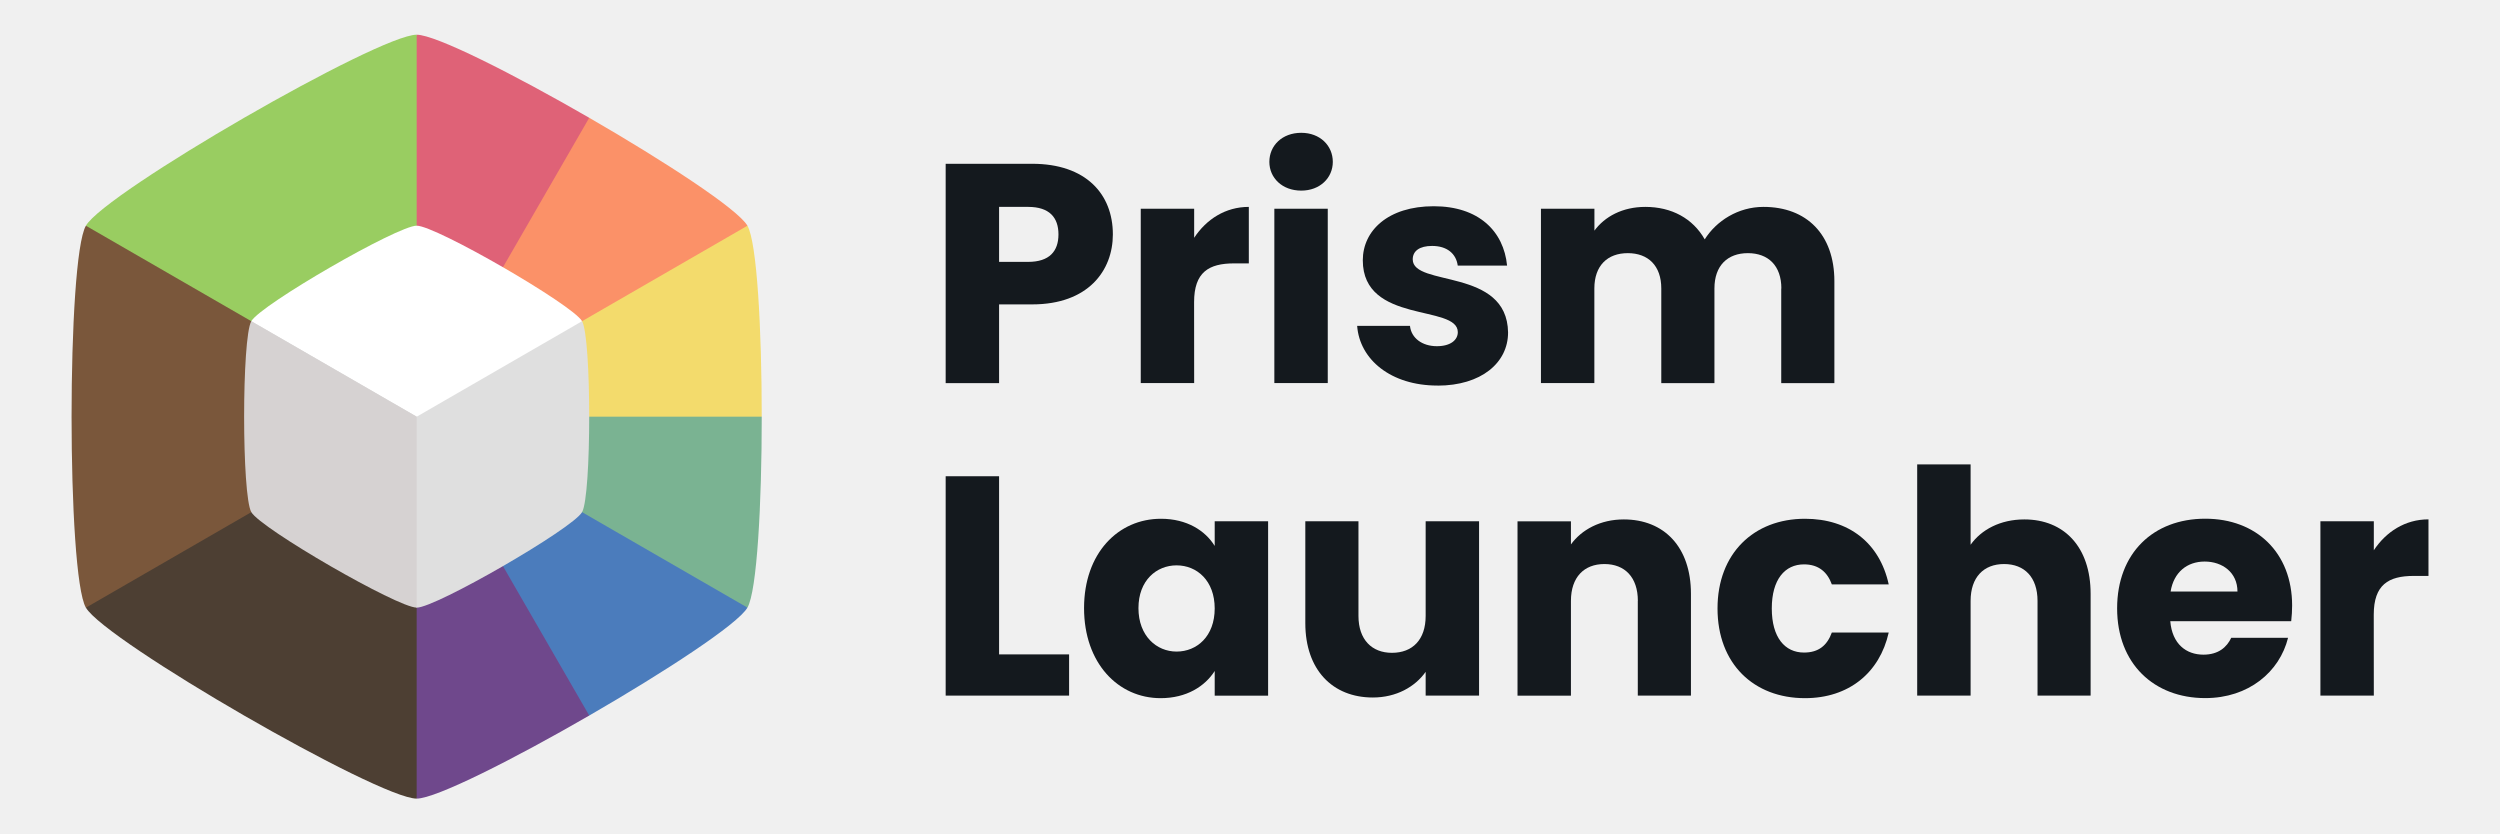
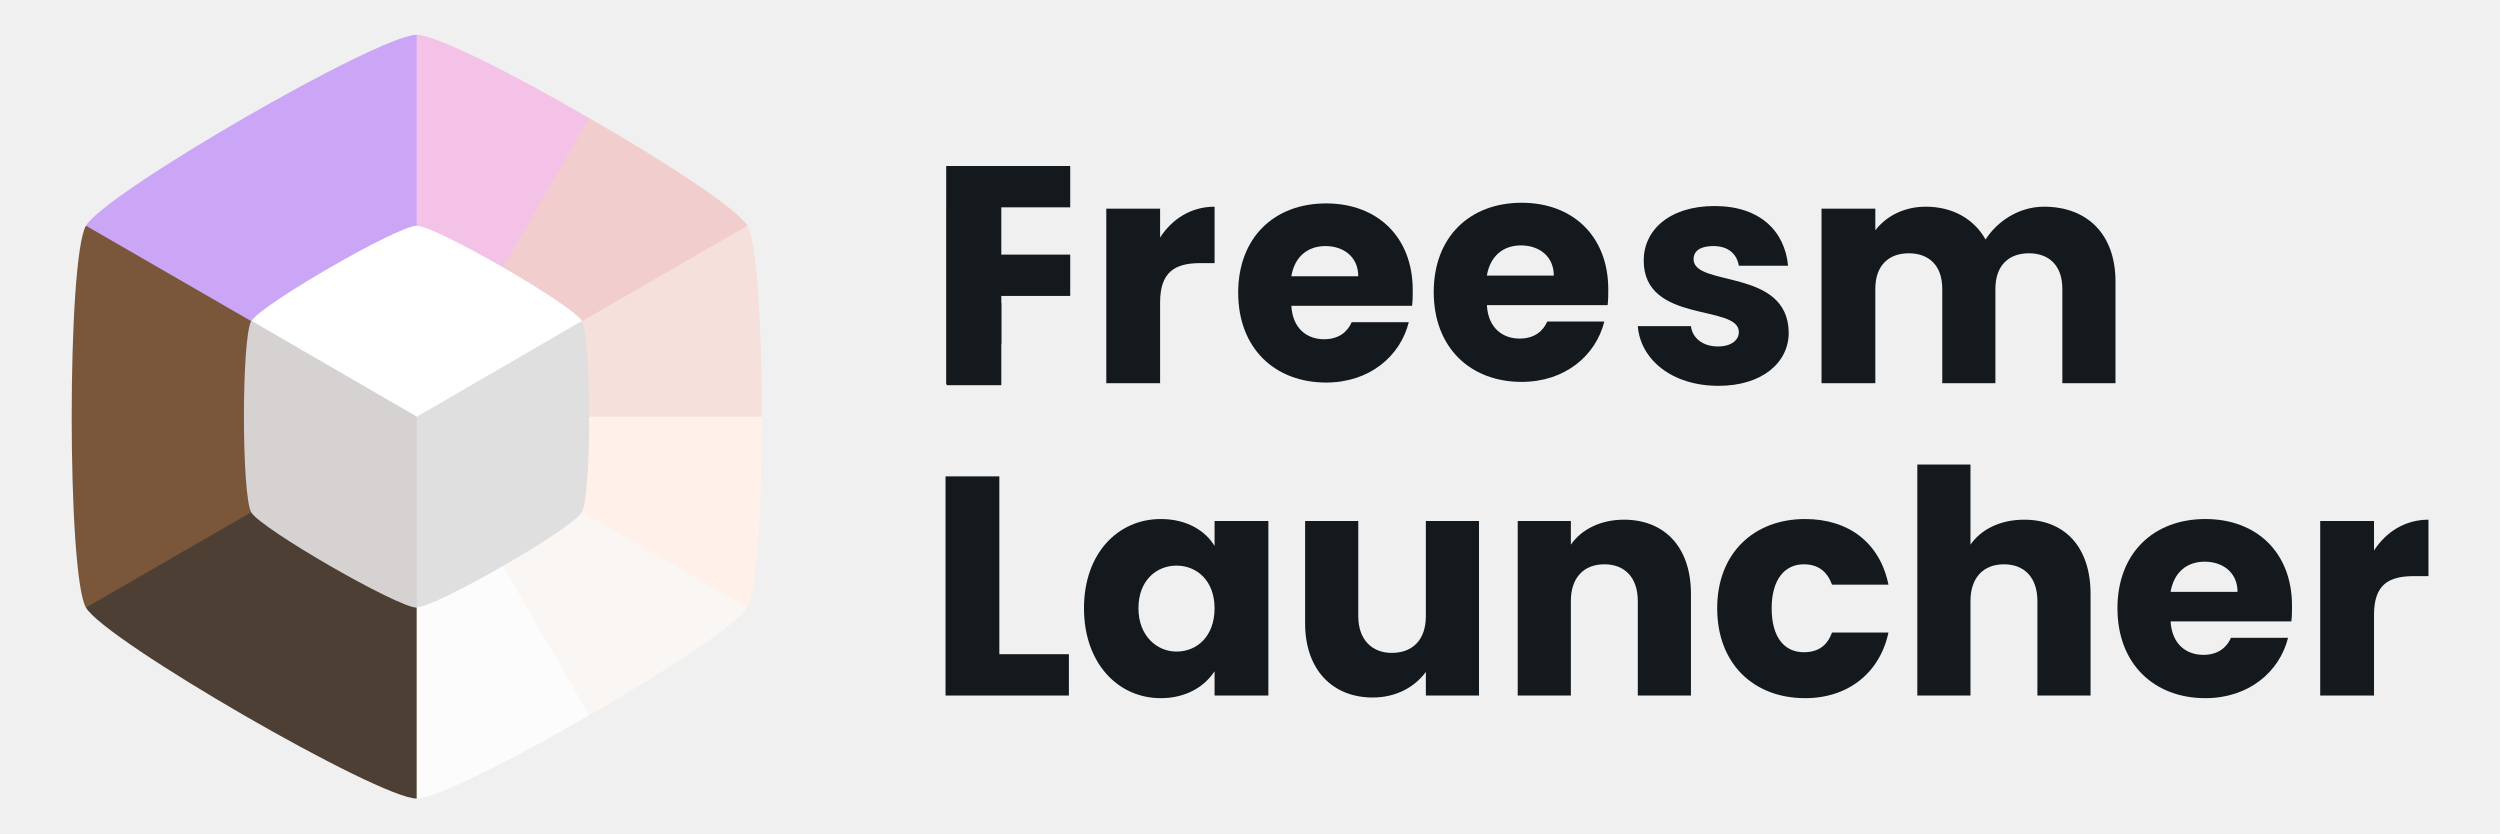
- <svg xmlns="http://www.w3.org/2000/svg" width="144" height="48" viewBox="0 0 38.1 12.7" version="1.1" id="svg3606">
-   <defs id="defs3603" />
-   <g id="layer1">
-     <g id="g531" transform="matrix(0.1353646,0,0,0.1353646,15.30158,0.5291666)" />
-     <g id="g397">
-       <path style="fill:#99cd61;fill-opacity:1;stroke-width:0.265" d="M 6.35,6.35 Z" id="path7899" />
-       <path id="path3228" style="fill:#df6277;fill-opacity:1;stroke-width:0.265" d="M 6.35,0.529 3.829,4.895 6.35,6.35 8.87,4.895 8.98,1.795 C 7.829,1.131 6.641,0.529 6.35,0.529 Z" />
-       <path id="path2659" style="fill:#fb9168;fill-opacity:1;stroke-width:0.265" d="M 8.98,1.795 6.35,6.35 8.87,7.805 11.391,3.44 C 11.246,3.188 10.131,2.46 8.98,1.795 Z" />
-       <path id="path2708" style="fill:#f3db6c;fill-opacity:1;stroke-width:0.265" d="M 11.391,3.44 6.35,6.35 8.87,7.805 11.609,6.35 c 0,-1.329 -0.073,-2.658 -0.218,-2.91 z" />
-       <path id="path1737" style="fill:#7ab392;fill-opacity:1;stroke-width:0.265" d="m 6.35,6.35 v 2.91 h 5.041 C 11.537,9.008 11.609,7.679 11.609,6.35 Z" />
-       <path id="path2937" style="fill:#4b7cbc;fill-opacity:1;stroke-width:0.265" d="M 6.35,6.35 V 9.26 L 8.98,10.905 C 10.131,10.24 11.246,9.512 11.391,9.26 Z" />
-       <path id="path3117" style="fill:#6f488c;fill-opacity:1;stroke-width:0.265" d="M 6.35,6.35 3.829,7.805 6.35,12.171 c 0.291,0 1.479,-0.601 2.63,-1.266 z" />
-       <path id="path2010" style="fill:#4d3f33;fill-opacity:1;stroke-width:0.265" d="M 3.829,4.895 1.309,9.26 C 1.6,9.765 5.768,12.171 6.35,12.171 V 6.35 Z" />
-       <path id="path1744" style="fill:#7a573b;fill-opacity:1;stroke-width:0.265" d="m 1.309,3.44 c -0.291,0.504 -0.291,5.317 0,5.821 L 6.35,6.35 V 3.44 Z" />
-       <path id="path1739" style="fill:#99cd61;fill-opacity:1;stroke-width:0.265" d="M 6.35,0.529 C 5.768,0.529 1.6,2.935 1.309,3.44 L 6.35,6.35 Z" />
-       <g id="g379">
-         <g id="g1657" transform="matrix(0.8799999,0,0,0.8799999,-10.90649,-1.242093)">
-           <g id="g7651" transform="translate(13.25996,2.277589)">
-             <path id="path6659" style="fill:#ffffff;stroke-width:0.265" d="m 6.35,2.939 c -0.341,0 -2.783,1.41 -2.953,1.705 L 6.35,9.76 9.304,4.645 C 9.133,4.349 6.691,2.939 6.35,2.939 Z" transform="matrix(0.9697482,0,0,0.9697482,0.1920988,0.1920979)" />
+ <svg xmlns="http://www.w3.org/2000/svg" width="38.1" height="12.7" version="1.1">
+   <g class="layer">
+     <g id="layer1">
+       <g id="g531" transform="matrix(0.1353646,0,0,0.1353646,15.30158,0.5291666)" />
+       <g id="g397">
+         <path d="m6.35,6.35z" fill="#99cd61" id="path7899" stroke-width="0.26" />
+         <path d="m6.35,0.53l-2.52,4.36l2.52,1.46l2.52,-1.46l0.11,-3.09c-1.15,-0.67 -2.34,-1.27 -2.63,-1.27z" fill="#f5c2e7" id="path3228" stroke-width="0.26" transform="matrix(1, 0, 0, 1, 0, 0)" />
+         <path d="m8.98,1.8l-2.63,4.55l2.52,1.46l2.52,-4.37c-0.14,-0.25 -1.26,-0.98 -2.41,-1.64z" fill="#f2cdcd" id="path2659" stroke-width="0.26" transform="matrix(1, 0, 0, 1, 0, 0)" />
+         <path d="m11.39,3.44l-5.04,2.91l2.52,1.46l2.74,-1.46c0,-1.33 -0.07,-2.66 -0.22,-2.91z" fill="#f5e0dc" id="path2708" stroke-width="0.26" transform="matrix(1, 0, 0, 1, 0, 0)" />
+         <path d="m6.35,6.35l0,2.91l5.04,0c0.15,-0.25 0.22,-1.58 0.22,-2.91l-5.26,0z" fill="#fff1e9" id="path1737" stroke-width="0.26" transform="matrix(1, 0, 0, 1, 0, 0)" />
+         <path d="m6.35,6.35l0,2.91l2.63,1.64c1.15,-0.66 2.27,-1.39 2.41,-1.64l-5.04,-2.91z" fill="#f9f6f3" id="path2937" stroke-width="0.26" transform="matrix(1, 0, 0, 1, 0, 0)" />
+         <path d="m6.35,6.35l-2.52,1.46l2.52,4.36c0.29,0 1.48,-0.6 2.63,-1.27l-2.63,-4.55z" fill="#fcfcfc" id="path3117" stroke-width="0.26" />
+         <path d="m3.83,4.89l-2.52,4.37c0.29,0.5 4.46,2.91 5.04,2.91l0,-5.82l-2.52,-1.46z" fill="#4d3f33" id="path2010" stroke-width="0.26" />
+         <path d="m1.31,3.44c-0.29,0.5 -0.29,5.32 0,5.82l5.04,-2.91l0,-2.91l-5.04,0z" fill="#7a573b" id="path1744" stroke-width="0.26" />
+         <path d="m6.35,0.53c-0.58,0 -4.75,2.41 -5.04,2.91l5.04,2.91l0,-5.82z" fill="#cba6f7" id="path1739" stroke-width="0.26" transform="matrix(1, 0, 0, 1, 0, 0)" />
+         <g id="g379">
+           <g id="g1657" transform="matrix(0.8799999,0,0,0.8799999,-10.90649,-1.242093)">
+             <g id="g7651" transform="translate(13.25996,2.277589)">
+               <path d="m6.35,2.94c-0.34,0 -2.78,1.41 -2.95,1.7l2.95,5.12l2.95,-5.12c-0.17,-0.29 -2.61,-1.7 -2.95,-1.7z" fill="#ffffff" id="path6659" stroke-width="0.26" transform="matrix(0.9697482,0,0,0.9697482,0.1920988,0.1920979)" />
+             </g>
+             <path d="m16.75,6.97l2.86,4.96c0.33,0 2.7,-1.36 2.86,-1.65c0.17,-0.29 0.17,-3.02 0,-3.31l-2.86,1.66l-2.86,-1.66z" fill="#dfdfdf" id="path461" stroke-width="0.26" />
          </g>
-           <path id="path461" style="fill:#dfdfdf;fill-opacity:1;stroke-width:0.265" d="m 16.746,6.974 2.864,4.961 c 0.331,0 2.699,-1.367 2.864,-1.654 0.165,-0.286 0.165,-3.021 0,-3.307 l -2.864,1.654 z" />
+           <path d="m3.83,4.89c-0.15,0.26 -0.15,2.66 0,2.92c0.15,0.25 2.23,1.45 2.52,1.45l0,-2.91l-2.52,-1.46z" fill="#d6d2d2" id="path5065" stroke-width="0.26" />
        </g>
-         <path id="path5065" style="fill:#d6d2d2;fill-opacity:1;stroke-width:0.265" d="m 3.83,4.895 c -0.146,0.252 -0.146,2.658 0,2.91 0.146,0.252 2.229,1.455 2.52,1.455 V 6.35 Z" />
      </g>
-     </g>
-     <g aria-label="Prism Launcher" id="text637" style="font-weight:bold;font-size:4.763px;line-height:1;font-family:poppins;-inkscape-font-specification:'poppins Bold';stroke-width:0.265">
-       <path d="M 15.669,3.991 H 15.226 V 3.153 h 0.443 c 0.324,0 0.462,0.162 0.462,0.419 0,0.257 -0.138,0.419 -0.462,0.419 z m 1.291,-0.419 c 0,-0.614 -0.41,-1.076 -1.229,-1.076 h -1.319 v 3.343 h 0.814 V 4.639 h 0.505 c 0.852,0 1.229,-0.514 1.229,-1.067 z" style="fill:#14191e" id="path419" />
-       <path d="m 18.198,4.605 c 0,-0.457 0.224,-0.591 0.61,-0.591 h 0.224 V 3.153 c -0.357,0 -0.648,0.19 -0.833,0.471 V 3.181 h -0.814 v 2.657 h 0.814 z" style="fill:#14191e" id="path421" />
-       <path d="m 19.421,3.181 v 2.657 h 0.814 V 3.181 Z m 0.41,-0.276 c 0.286,0 0.481,-0.195 0.481,-0.438 0,-0.248 -0.195,-0.443 -0.481,-0.443 -0.291,0 -0.486,0.195 -0.486,0.443 0,0.243 0.195,0.438 0.486,0.438 z" style="fill:#14191e" id="path423" />
-       <path d="m 21.907,5.877 c 0.667,0 1.076,-0.348 1.076,-0.81 -0.014,-0.991 -1.453,-0.691 -1.453,-1.114 0,-0.129 0.105,-0.205 0.295,-0.205 0.229,0 0.367,0.119 0.391,0.3 h 0.752 C 22.917,3.524 22.536,3.143 21.85,3.143 c -0.695,0 -1.081,0.371 -1.081,0.824 0,0.976 1.448,0.667 1.448,1.095 0,0.119 -0.11,0.214 -0.319,0.214 -0.224,0 -0.391,-0.124 -0.41,-0.31 h -0.805 c 0.038,0.514 0.514,0.91 1.224,0.91 z" style="fill:#14191e" id="path425" />
-       <path d="m 27.146,4.396 v 1.443 h 0.81 V 4.286 c 0,-0.714 -0.424,-1.133 -1.081,-1.133 -0.386,0 -0.719,0.214 -0.895,0.495 -0.181,-0.319 -0.505,-0.495 -0.905,-0.495 -0.348,0 -0.619,0.148 -0.776,0.362 V 3.181 H 23.484 v 2.657 h 0.814 V 4.396 c 0,-0.348 0.2,-0.538 0.51,-0.538 0.31,0 0.51,0.191 0.51,0.538 v 1.443 h 0.81 V 4.396 c 0,-0.348 0.2,-0.538 0.51,-0.538 0.31,0 0.51,0.191 0.51,0.538 z" style="fill:#14191e" id="path427" />
-       <path d="m 15.226,7.258 h -0.814 v 3.343 h 1.881 V 9.973 h -1.067 z" style="fill:#14191e" id="path429" />
-       <path d="m 16.521,9.268 c 0,0.838 0.519,1.372 1.167,1.372 0.395,0 0.676,-0.181 0.824,-0.414 v 0.376 h 0.814 V 7.944 h -0.814 v 0.376 c -0.143,-0.233 -0.424,-0.414 -0.819,-0.414 -0.652,0 -1.172,0.524 -1.172,1.362 z m 1.991,0.005 c 0,0.424 -0.271,0.657 -0.581,0.657 -0.305,0 -0.581,-0.238 -0.581,-0.662 0,-0.424 0.276,-0.652 0.581,-0.652 0.31,0 0.581,0.233 0.581,0.657 z" style="fill:#14191e" id="path431" />
-       <path d="M 22.541,10.601 V 7.944 h -0.814 v 1.443 c 0,0.362 -0.2,0.562 -0.514,0.562 -0.305,0 -0.51,-0.2 -0.51,-0.562 V 7.944 h -0.81 v 1.553 c 0,0.71 0.414,1.133 1.029,1.133 0.357,0 0.643,-0.162 0.805,-0.391 v 0.362 z" style="fill:#14191e" id="path433" />
-       <path d="m 24.96,9.158 v 1.443 h 0.81 V 9.049 c 0,-0.714 -0.41,-1.133 -1.024,-1.133 -0.357,0 -0.643,0.157 -0.805,0.381 v -0.352 h -0.814 v 2.657 h 0.814 V 9.158 c 0,-0.362 0.2,-0.562 0.51,-0.562 0.31,0 0.51,0.2 0.51,0.562 z" style="fill:#14191e" id="path435" />
-       <path d="m 26.175,9.273 c 0,0.843 0.552,1.367 1.333,1.367 0.667,0 1.138,-0.386 1.276,-1 h -0.867 c -0.071,0.195 -0.2,0.305 -0.424,0.305 -0.291,0 -0.491,-0.229 -0.491,-0.672 0,-0.443 0.2,-0.672 0.491,-0.672 0.224,0 0.357,0.119 0.424,0.305 h 0.867 c -0.138,-0.633 -0.61,-1 -1.276,-1 -0.781,0 -1.333,0.529 -1.333,1.367 z" style="fill:#14191e" id="path437" />
-       <path d="M 29.218,7.077 V 10.601 H 30.032 V 9.158 c 0,-0.362 0.2,-0.562 0.51,-0.562 0.31,0 0.51,0.2 0.51,0.562 V 10.601 H 31.861 V 9.049 c 0,-0.714 -0.405,-1.133 -1.01,-1.133 -0.367,0 -0.657,0.157 -0.819,0.386 V 7.077 Z" style="fill:#14191e" id="path439" />
-       <path d="m 33.599,8.558 c 0.271,0 0.5,0.167 0.5,0.457 H 33.08 c 0.048,-0.295 0.252,-0.457 0.519,-0.457 z m 1.272,1.162 h -0.867 c -0.067,0.143 -0.195,0.257 -0.424,0.257 -0.262,0 -0.476,-0.162 -0.505,-0.51 h 1.843 c 0.009,-0.081 0.014,-0.162 0.014,-0.238 0,-0.81 -0.548,-1.324 -1.324,-1.324 -0.791,0 -1.343,0.524 -1.343,1.367 0,0.843 0.562,1.367 1.343,1.367 0.662,0 1.133,-0.4 1.262,-0.919 z" style="fill:#14191e" id="path441" />
-       <path d="m 36.176,9.368 c 0,-0.457 0.224,-0.591 0.61,-0.591 h 0.224 V 7.915 c -0.357,0 -0.648,0.191 -0.833,0.471 V 7.944 h -0.814 v 2.657 h 0.814 z" style="fill:#14191e" id="path443" />
+       <g font-family="poppins" font-size="4.76px" font-weight="bold" id="text637" stroke-width="0.26">
+         <path d="m17.68,4.61c0,-0.46 0.22,-0.6 0.61,-0.6l0.22,0l0,-0.86c-0.36,0 -0.65,0.19 -0.83,0.47l0,-0.44l-0.82,0l0,2.66l0.82,0l0,-1.23z" fill="#14191e" id="path421" transform="matrix(1, 0, 0, 1, 0, 0)" />
+         <path d="m26.19,5.88c0.66,0 1.07,-0.35 1.07,-0.81c-0.01,-0.99 -1.45,-0.69 -1.45,-1.12c0,-0.13 0.11,-0.2 0.3,-0.2c0.23,0 0.36,0.12 0.39,0.3l0.75,0c-0.05,-0.53 -0.43,-0.91 -1.12,-0.91c-0.69,0 -1.08,0.37 -1.08,0.83c0,0.97 1.45,0.66 1.45,1.09c0,0.12 -0.11,0.22 -0.32,0.22c-0.23,0 -0.39,-0.13 -0.41,-0.31l-0.81,0c0.04,0.51 0.52,0.91 1.23,0.91z" fill="#14191e" id="path425" />
+         <path d="m31.43,4.4l0,1.44l0.81,0l0,-1.55c0,-0.72 -0.43,-1.14 -1.09,-1.14c-0.38,0 -0.71,0.22 -0.89,0.5c-0.18,-0.32 -0.51,-0.5 -0.91,-0.5c-0.34,0 -0.61,0.15 -0.77,0.36l0,-0.33l-0.82,0l0,2.66l0.82,0l0,-1.44c0,-0.35 0.2,-0.54 0.51,-0.54c0.31,0 0.51,0.19 0.51,0.54l0,1.44l0.81,0l0,-1.44c0,-0.35 0.2,-0.54 0.51,-0.54c0.31,0 0.51,0.19 0.51,0.54z" fill="#14191e" id="path427" />
+         <path d="m15.23,7.26l-0.82,0l0,3.34l1.88,0l0,-0.63l-1.06,0l0,-2.71z" fill="#14191e" id="path429" transform="matrix(1, 0, 0, 1, 0, 0)" />
+         <path d="m16.52,9.27c0,0.84 0.52,1.37 1.17,1.37c0.39,0 0.67,-0.18 0.82,-0.41l0,0.37l0.82,0l0,-2.66l-0.82,0l0,0.38c-0.14,-0.23 -0.42,-0.41 -0.82,-0.41c-0.65,0 -1.17,0.52 -1.17,1.36zm1.99,0c0,0.43 -0.27,0.66 -0.58,0.66c-0.3,0 -0.58,-0.24 -0.58,-0.66c0,-0.43 0.28,-0.65 0.58,-0.65c0.31,0 0.58,0.23 0.58,0.65z" fill="#14191e" id="path431" transform="matrix(1, 0, 0, 1, 0, 0)" />
+         <path d="m22.54,10.6l0,-2.66l-0.81,0l0,1.45c0,0.36 -0.2,0.56 -0.52,0.56c-0.3,0 -0.51,-0.2 -0.51,-0.56l0,-1.45l-0.81,0l0,1.56c0,0.71 0.42,1.13 1.03,1.13c0.36,0 0.64,-0.16 0.81,-0.39l0,0.36l0.81,0z" fill="#14191e" id="path433" />
+         <path d="m24.96,9.16l0,1.44l0.81,0l0,-1.55c0,-0.72 -0.41,-1.13 -1.02,-1.13c-0.36,0 -0.65,0.15 -0.81,0.38l0,-0.36l-0.81,0l0,2.66l0.81,0l0,-1.44c0,-0.36 0.2,-0.56 0.51,-0.56c0.31,0 0.51,0.2 0.51,0.56z" fill="#14191e" id="path435" />
+         <path d="m26.17,9.27c0,0.85 0.56,1.37 1.34,1.37c0.66,0 1.14,-0.39 1.27,-1l-0.86,0c-0.07,0.19 -0.2,0.3 -0.43,0.3c-0.29,0 -0.49,-0.22 -0.49,-0.67c0,-0.44 0.2,-0.67 0.49,-0.67c0.23,0 0.36,0.12 0.43,0.31l0.86,0c-0.13,-0.64 -0.61,-1 -1.27,-1c-0.78,0 -1.34,0.52 -1.34,1.36z" fill="#14191e" id="path437" />
+         <path d="m29.22,7.08l0,3.52l0.81,0l0,-1.44c0,-0.36 0.2,-0.56 0.51,-0.56c0.31,0 0.51,0.2 0.51,0.56l0,1.44l0.81,0l0,-1.55c0,-0.72 -0.4,-1.13 -1.01,-1.13c-0.37,0 -0.66,0.15 -0.82,0.38l0,-1.22l-0.81,0z" fill="#14191e" id="path439" />
+         <path d="m33.6,8.56c0.27,0 0.5,0.16 0.5,0.46l-1.02,0c0.05,-0.3 0.25,-0.46 0.52,-0.46zm1.27,1.16l-0.87,0c-0.06,0.14 -0.19,0.26 -0.42,0.26c-0.26,0 -0.48,-0.16 -0.5,-0.51l1.84,0c0.01,-0.08 0.01,-0.16 0.01,-0.24c0,-0.81 -0.54,-1.32 -1.32,-1.32c-0.79,0 -1.34,0.52 -1.34,1.36c0,0.85 0.56,1.37 1.34,1.37c0.66,0 1.13,-0.4 1.26,-0.92z" fill="#14191e" id="path441" />
+         <path d="m36.18,9.37c0,-0.46 0.22,-0.59 0.61,-0.59l0.22,0l0,-0.86c-0.36,0 -0.65,0.19 -0.83,0.47l0,-0.45l-0.82,0l0,2.66l0.82,0l0,-1.23z" fill="#14191e" id="path443" />
+         <path d="m23.18,3.74c0.27,0 0.5,0.16 0.5,0.46l-1.02,0c0.05,-0.3 0.25,-0.46 0.52,-0.46zm1.27,1.16l-0.87,0c-0.06,0.14 -0.19,0.26 -0.42,0.26c-0.26,0 -0.48,-0.16 -0.5,-0.51l1.84,0c0.01,-0.08 0.01,-0.16 0.01,-0.24c0,-0.81 -0.54,-1.32 -1.32,-1.32c-0.79,0 -1.34,0.52 -1.34,1.36c0,0.85 0.56,1.37 1.34,1.37c0.66,0 1.13,-0.4 1.26,-0.92z" fill="#14191e" id="svg_2" />
+         <path d="m20.2,3.75c0.27,0 0.5,0.16 0.5,0.46l-1.02,0c0.05,-0.3 0.25,-0.46 0.52,-0.46zm1.27,1.16l-0.87,0c-0.06,0.14 -0.19,0.26 -0.42,0.26c-0.26,0 -0.48,-0.16 -0.5,-0.51l1.84,0c0.01,-0.08 0.01,-0.16 0.01,-0.24c0,-0.81 -0.54,-1.32 -1.32,-1.32c-0.79,0 -1.34,0.52 -1.34,1.36c0,0.85 0.56,1.37 1.34,1.37c0.66,0 1.13,-0.4 1.26,-0.92z" fill="#14191e" id="svg_3" transform="matrix(1, 0, 0, 1, 0, 0)" />
+         <path d="m15.26,2.53l-0.84,0l0,3.34l0.45,-0.86l0.04,0.23l0.35,0l0,-2.71z" fill="#14191e" id="svg_4" />
+         <path d="m15.25,2.88l-0.7,0.12l-0.12,0.16l1.88,0l0,-0.63l-1.06,0l0,0.35z" fill="#14191e" id="svg_5" />
+         <path d="m15.25,4.23l-0.7,0.12l-0.12,0.16l1.88,0l0,-0.63l-1.06,0l0,0.35z" fill="#14191e" id="svg_6" />
+         <path d="m15.26,4.62c-0.3,-0.47 -0.77,-0.3 -0.37,-0.3l0.04,-0.28l0.04,-0.26c-1.19,0.57 0.09,-0.17 -0.09,0.11l0.38,-0.71l-0.83,0l0,2.69l0.83,0l0,-1.24z" fill="#14191e" id="svg_7" />
+       </g>
    </g>
  </g>
</svg>
